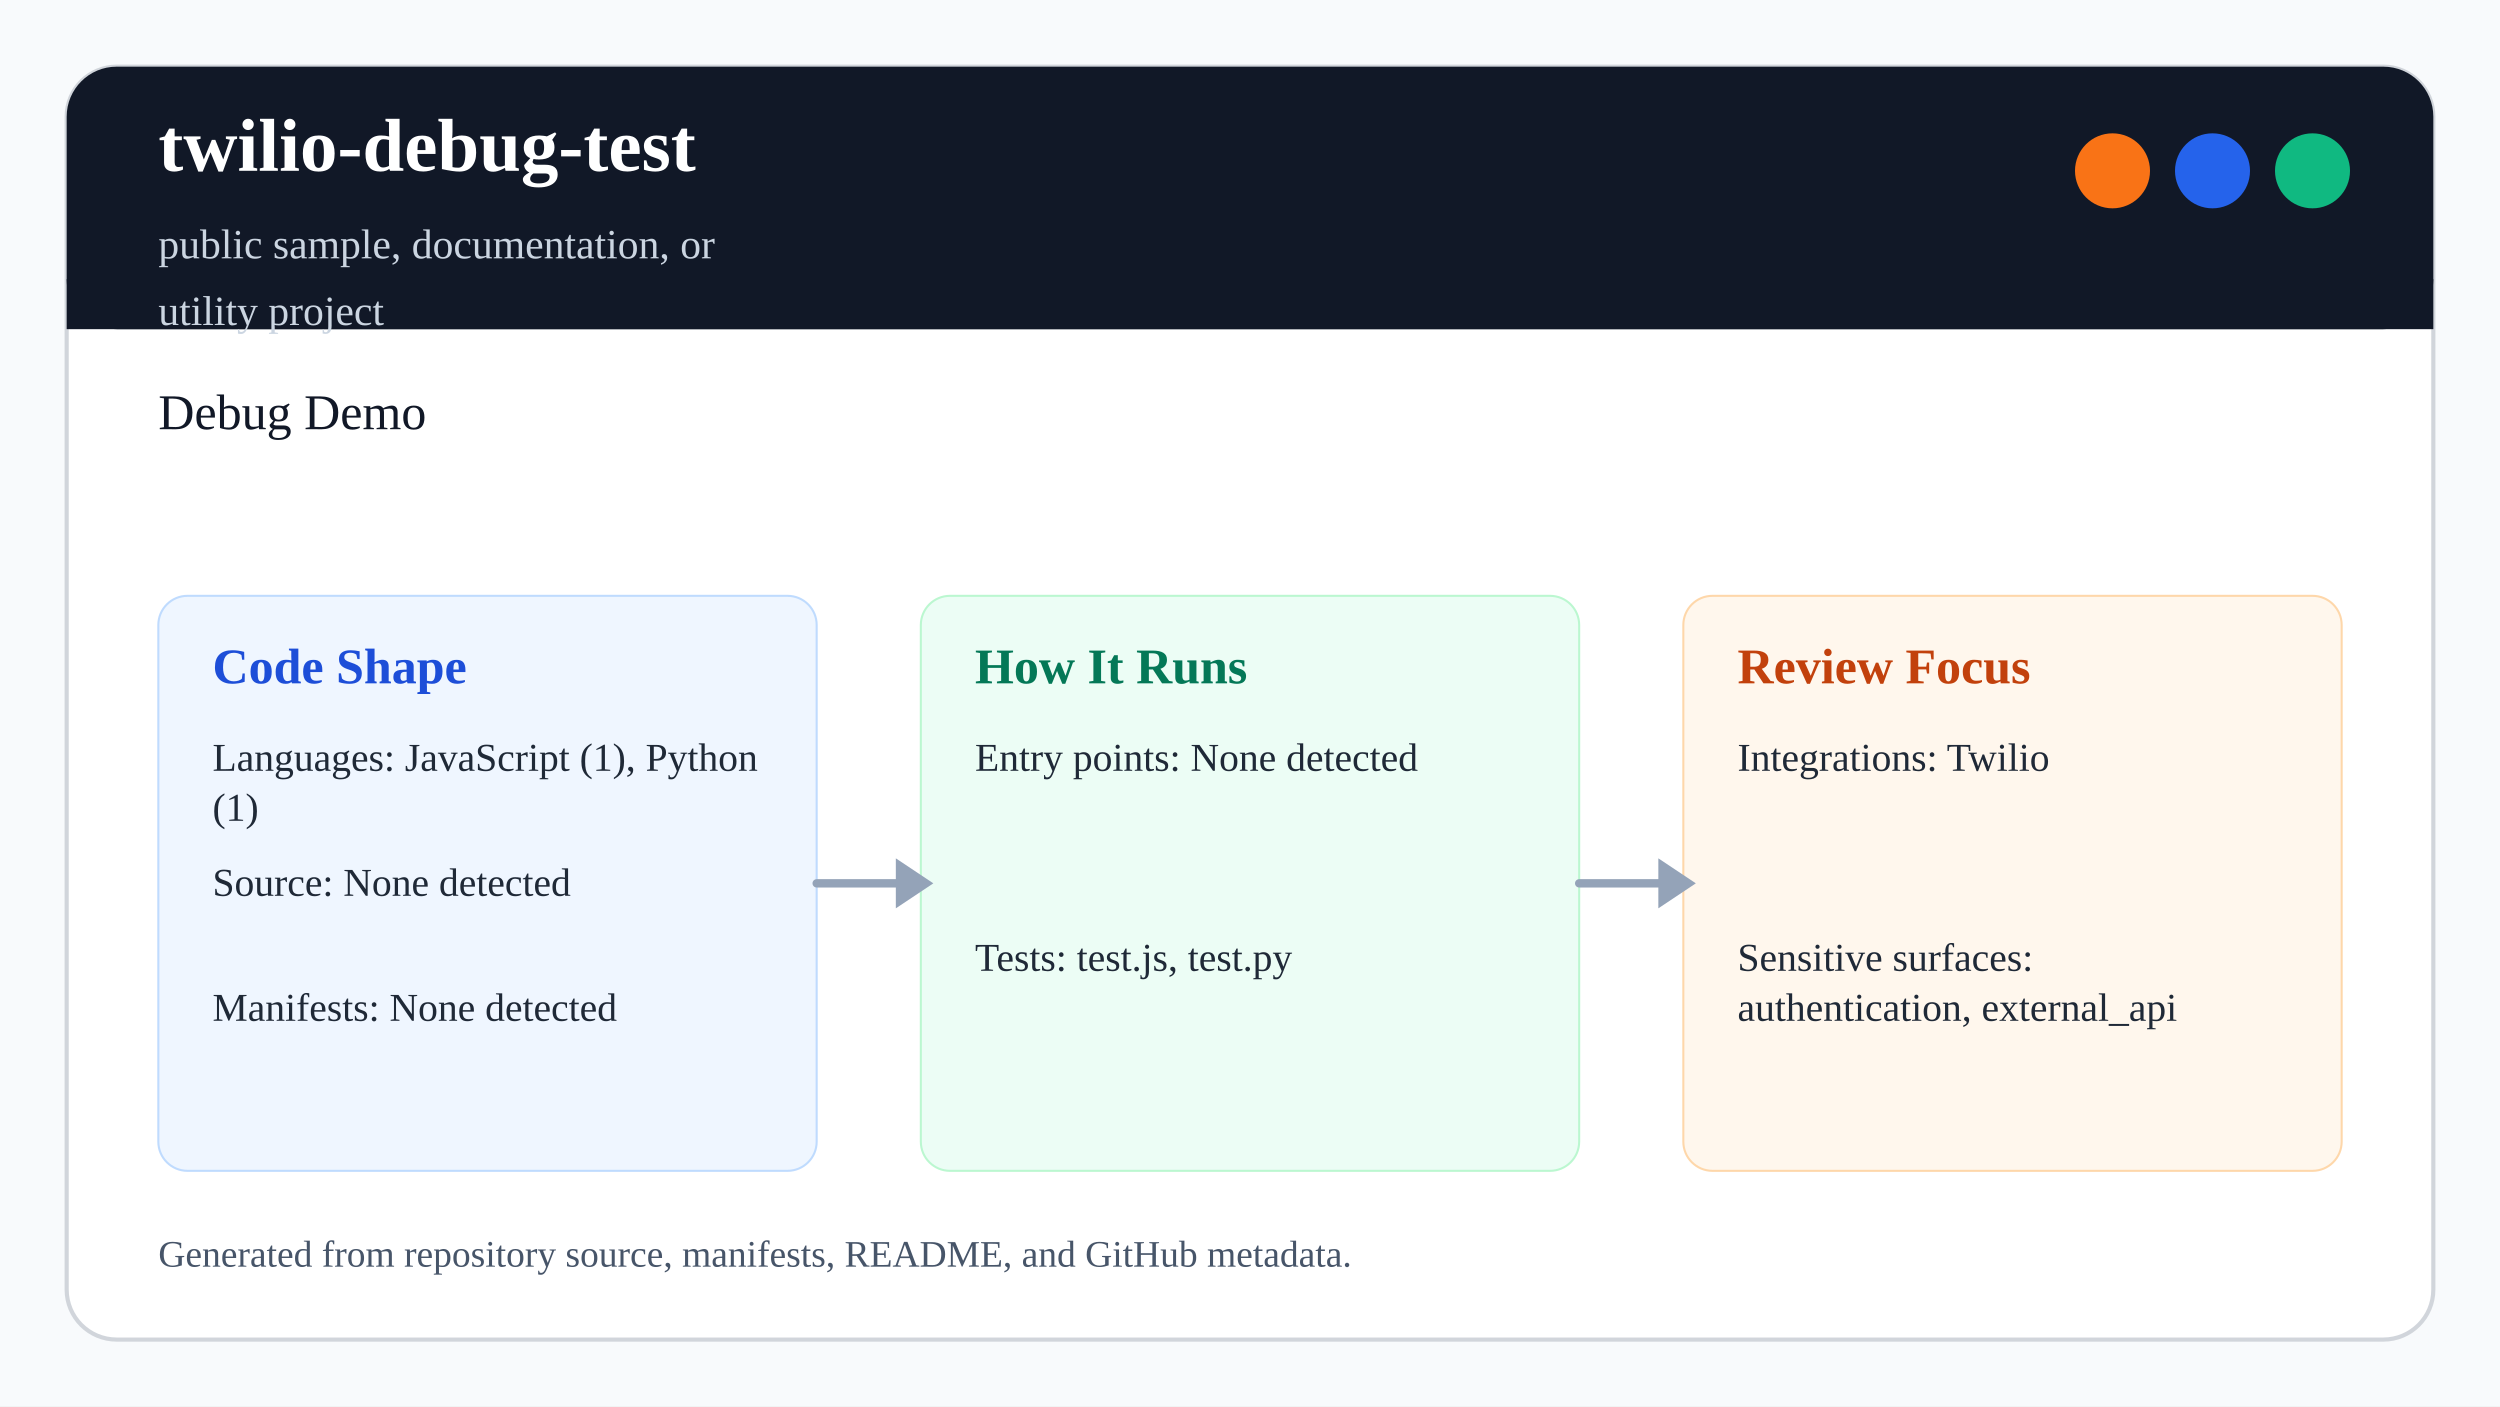
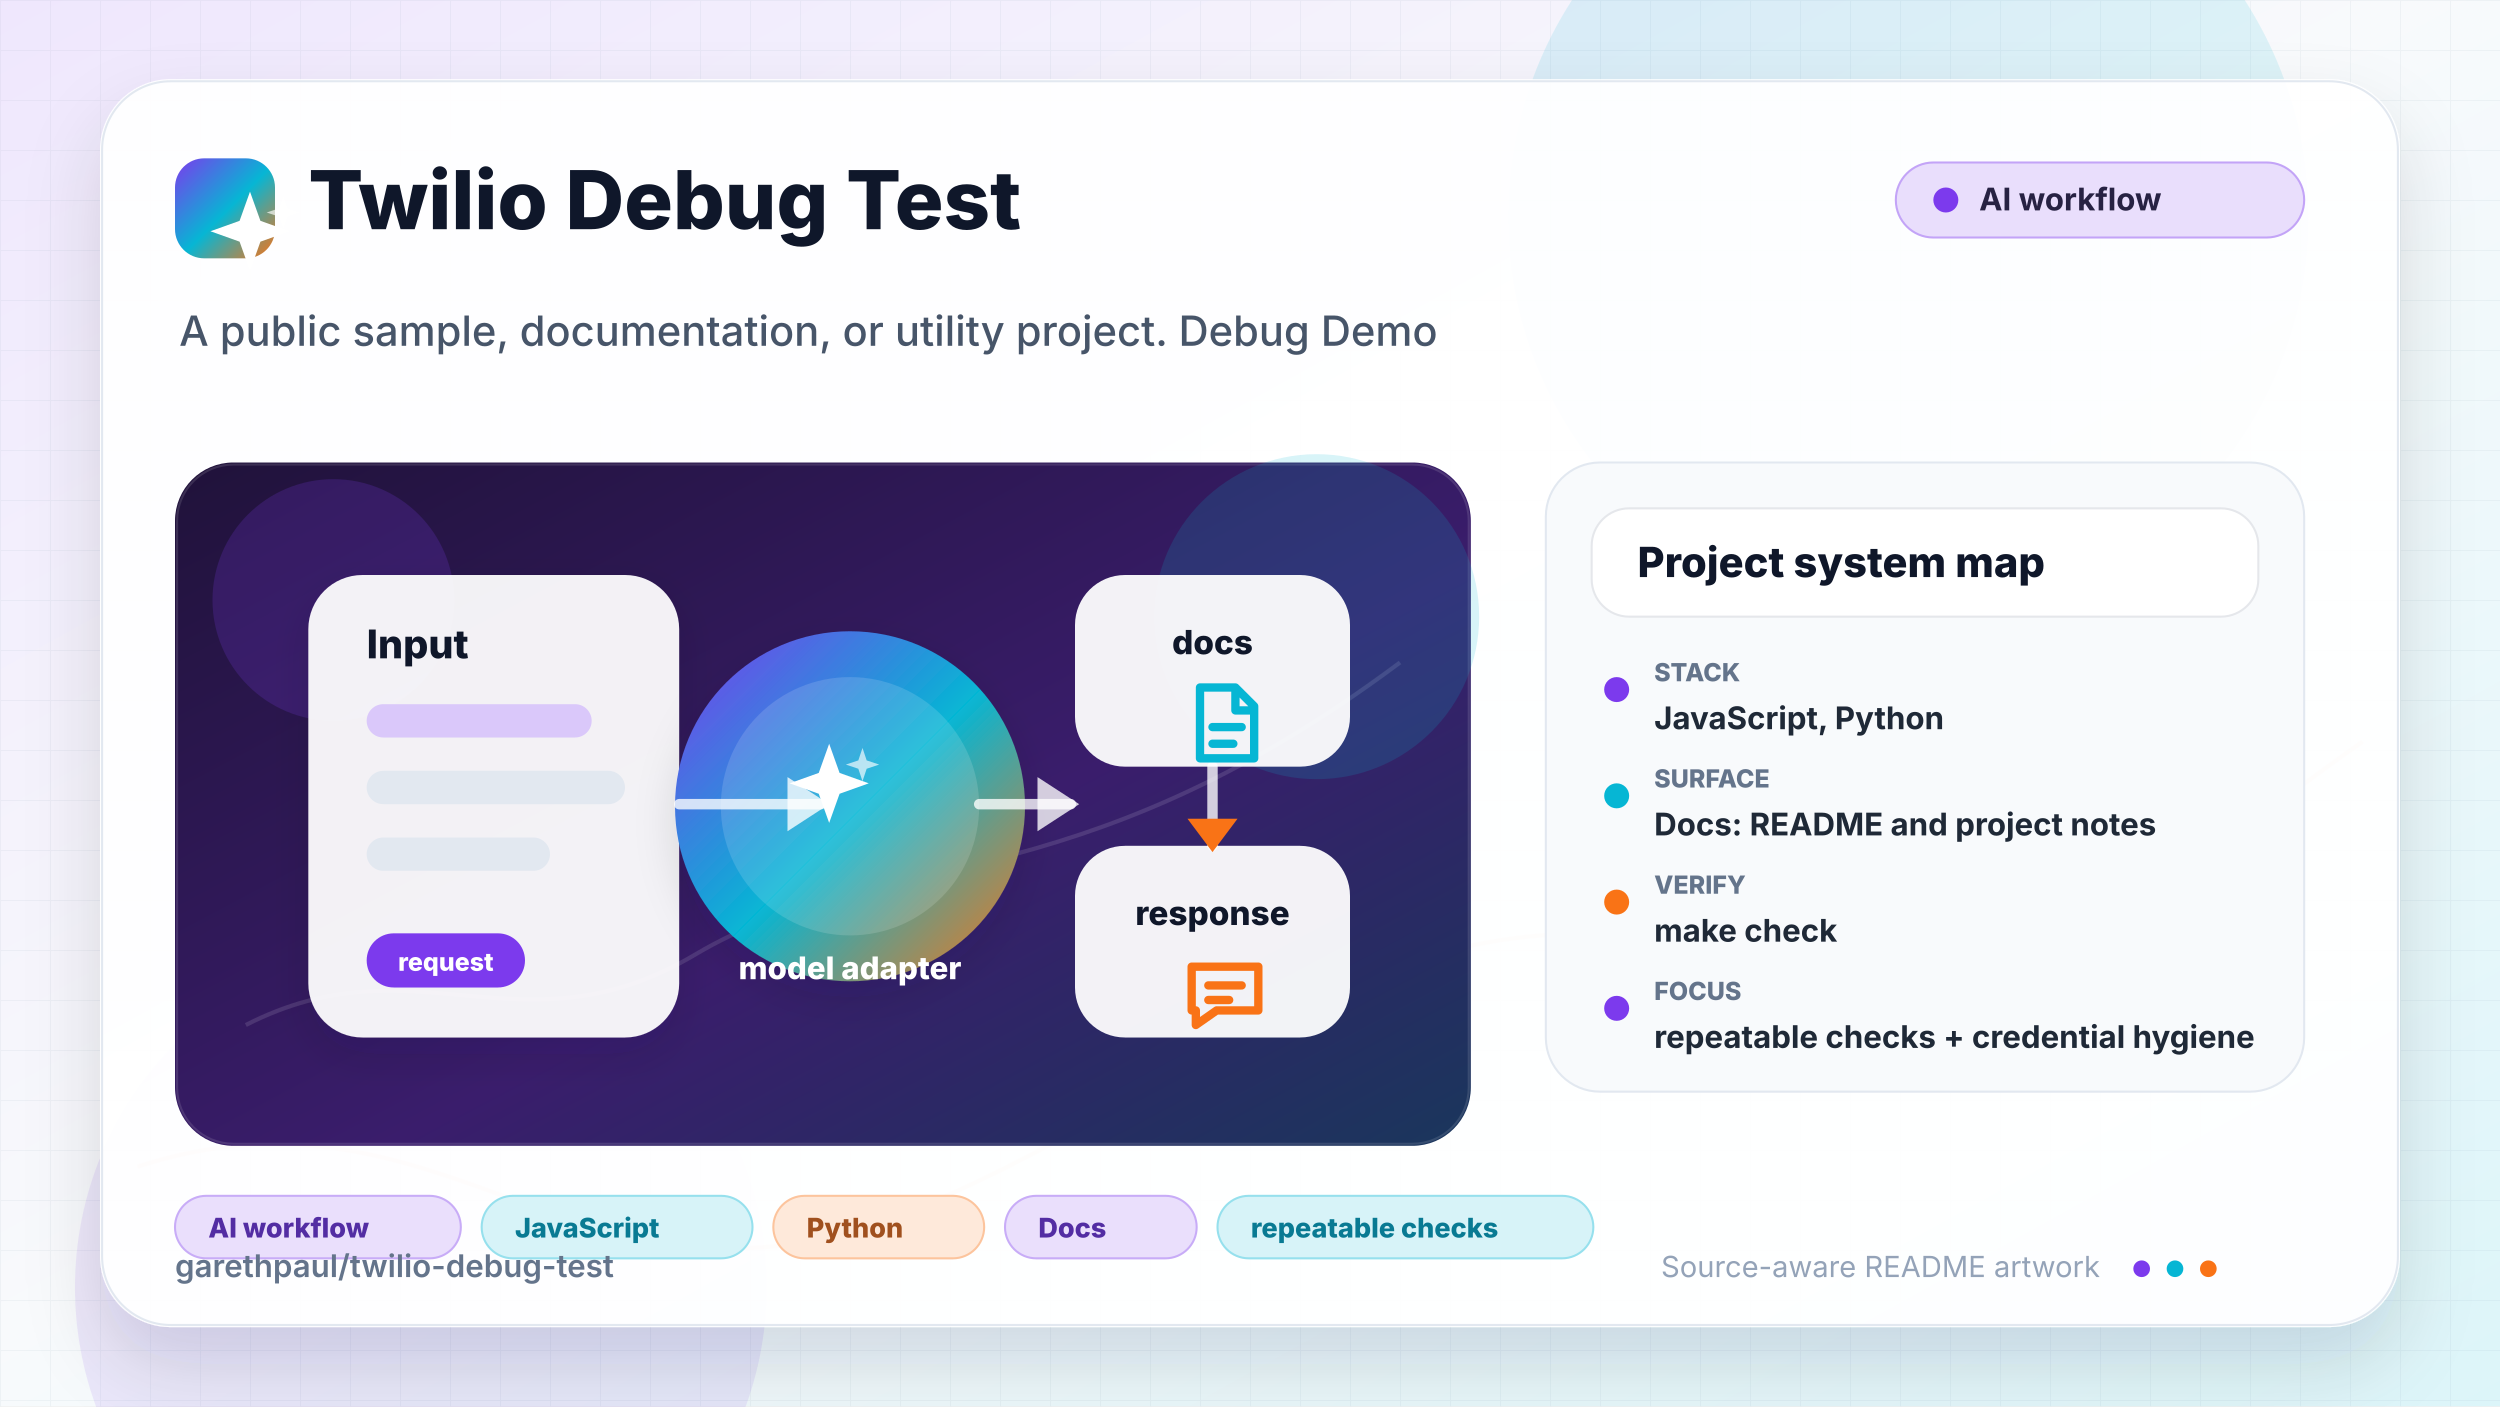
- <svg xmlns="http://www.w3.org/2000/svg" width="1200" height="675" viewBox="0 0 1200 675" role="img" aria-labelledby="title desc">
-   <rect width="1200" height="675" fill="#f8fafc" />
-   <rect x="32" y="32" width="1136" height="611" rx="24" fill="#ffffff" stroke="#d1d5db" stroke-width="2" />
-   <rect x="32" y="32" width="1136" height="126" rx="24" fill="#111827" />
-   <path d="M32 134h1136v24H32z" fill="#111827" />
-   <circle cx="1062" cy="82" r="18" fill="#2563eb" />
-   <circle cx="1110" cy="82" r="18" fill="#10b981" />
-   <circle cx="1014" cy="82" r="18" fill="#f97316" />
-   <text x="76" y="82" font-size="36" fill="#ffffff" font-weight="700">twilio-debug-test</text>
-   <text x="76" y="124" font-size="20" fill="#cbd5e1">public sample, documentation, or</text>
-   <text x="76" y="156" font-size="20" fill="#cbd5e1">utility project</text>
-   <text x="76" y="206" font-size="24" fill="#111827">Debug Demo</text>
-   <rect x="76" y="286" width="316" height="276" rx="14" fill="#eff6ff" stroke="#bfdbfe" />
-   <text x="102" y="328" font-size="24" font-weight="700" fill="#1d4ed8">Code Shape</text>
-   <text x="102" y="370" font-size="19" fill="#1f2937">Languages: JavaScript (1), Python</text>
-   <text x="102" y="394" font-size="19" fill="#1f2937">(1)</text>
-   <text x="102" y="430" font-size="19" fill="#1f2937">Source: None detected</text>
-   <text x="102" y="490" font-size="19" fill="#1f2937">Manifests: None detected</text>
-   <rect x="442" y="286" width="316" height="276" rx="14" fill="#ecfdf5" stroke="#bbf7d0" />
-   <text x="468" y="328" font-size="24" font-weight="700" fill="#047857">How It Runs</text>
-   <text x="468" y="370" font-size="19" fill="#1f2937">Entry points: None detected</text>
-   <text x="468" y="466" font-size="19" fill="#1f2937">Tests: test.js, test.py</text>
-   <rect x="808" y="286" width="316" height="276" rx="14" fill="#fff7ed" stroke="#fed7aa" />
-   <text x="834" y="328" font-size="24" font-weight="700" fill="#c2410c">Review Focus</text>
-   <text x="834" y="370" font-size="19" fill="#1f2937">Integrations: Twilio</text>
-   <text x="834" y="466" font-size="19" fill="#1f2937">Sensitive surfaces:</text>
-   <text x="834" y="490" font-size="19" fill="#1f2937">authentication, external_api</text>
-   <path d="M392 424h50" stroke="#94a3b8" stroke-width="4" stroke-linecap="round" />
-   <path d="M430 412l18 12-18 12z" fill="#94a3b8" />
-   <path d="M758 424h50" stroke="#94a3b8" stroke-width="4" stroke-linecap="round" />
-   <path d="M796 412l18 12-18 12z" fill="#94a3b8" />
-   <text x="76" y="608" font-size="18" fill="#475569">Generated from repository source, manifests, README, and GitHub metadata.</text>
+ <svg xmlns="http://www.w3.org/2000/svg" width="1200" height="675" viewBox="0 0 1200 675" role="img" aria-labelledby="p1m3gt9o-title p1m3gt9o-desc">
+   <defs>
+     <linearGradient id="p1m3gt9o-bg" x1="0" y1="0" x2="1" y2="1">
+       <stop offset="0%" stop-color="#efe7fd" />
+       <stop offset="48%" stop-color="#f8fafc" />
+       <stop offset="100%" stop-color="#dcf5f9" />
+     </linearGradient>
+     <linearGradient id="p1m3gt9o-stage" x1="0" y1="0" x2="1" y2="1">
+       <stop offset="0%" stop-color="#20123a" />
+       <stop offset="58%" stop-color="#3a1d6c" />
+       <stop offset="100%" stop-color="#1a365c" />
+     </linearGradient>
+     <linearGradient id="p1m3gt9o-accent" x1="0" y1="0" x2="1" y2="1">
+       <stop offset="0%" stop-color="#7c3aed" />
+       <stop offset="52%" stop-color="#06b6d4" />
+       <stop offset="100%" stop-color="#f97316" />
+     </linearGradient>
+     <linearGradient id="p1m3gt9o-soft" x1="0" y1="0" x2="1" y2="1">
+       <stop offset="0%" stop-color="#e0d0fb" />
+       <stop offset="100%" stop-color="#fee0cc" />
+     </linearGradient>
+     <filter id="p1m3gt9o-shadow" x="-20%" y="-20%" width="140%" height="150%">
+       <feDropShadow dx="0" dy="18" stdDeviation="18" flood-color="#0f172a" flood-opacity="0.14" />
+     </filter>
+     <filter id="p1m3gt9o-miniShadow" x="-20%" y="-20%" width="140%" height="150%">
+       <feDropShadow dx="0" dy="8" stdDeviation="10" flood-color="#0f172a" flood-opacity="0.12" />
+     </filter>
+     <pattern id="p1m3gt9o-grid" width="24" height="24" patternUnits="userSpaceOnUse">
+       <path d="M24 0H0v24" fill="none" stroke="#94a3b8" stroke-opacity="0.16" stroke-width="1" />
+     </pattern>
+     <style>
+       .label { font: 700 13px ui-sans-serif, system-ui, -apple-system, BlinkMacSystemFont, "Segoe UI", sans-serif; letter-spacing: 0; text-transform: uppercase; }
+       .body { font-family: ui-sans-serif, system-ui, -apple-system, BlinkMacSystemFont, "Segoe UI", sans-serif; letter-spacing: 0; }
+     </style>
+   </defs>
+   <rect width="1200" height="675" fill="url(#p1m3gt9o-bg)" />
+   <rect width="1200" height="675" fill="url(#p1m3gt9o-grid)" opacity="0.65" />
+   <circle cx="202" cy="618" r="166" fill="#7c3aed" opacity="0.10" />
+   <circle cx="916" cy="104" r="192" fill="#06b6d4" opacity="0.12" />
+   <path d="M66 560 C214 512 278 642 430 584 C576 528 676 408 838 462 C966 504 1034 426 1134 356" fill="none" stroke="#f97316" stroke-width="2" stroke-opacity="0.18" />
+   <rect x="48" y="38" width="1104" height="599" rx="34" fill="#ffffff" opacity="0.94" filter="url(#p1m3gt9o-shadow)" />
+   <rect x="49" y="39" width="1102" height="597" rx="33" fill="none" stroke="#e2e8f0" stroke-width="1" />
+   <g class="body">
+     <rect x="84" y="76" width="48" height="48" rx="14" fill="url(#p1m3gt9o-accent)" />
+     <path d="M22 2l5 14 14 5-14 5-5 14-5-14-14-5 14-5z" transform="translate(98 90)" fill="#ffffff" />
+     <path d="M38 4l2 6 6 2-6 2-2 6-2-6-6-2 6-2z" transform="translate(98 90)" fill="#ffffff" opacity="0.65" />
+     <text x="148" y="110" fill="#0f172a" font-size="39" font-weight="800">Twilio Debug Test</text>
+     <rect x="910" y="78" width="196" height="36" rx="18" fill="#e9defc" stroke="#c3a4f7" />
+     <circle cx="934" cy="96" r="6" fill="#7c3aed" />
+     <text x="950" y="101" fill="#272243" font-size="15" font-weight="700">AI workflow</text>
+     <text x="86" y="166" fill="#475569" font-size="20" font-weight="500">A public sample, documentation, or utility project. Debug Demo</text>
+   </g>
+   <g transform="translate(84 222)">
+     <rect x="0" y="0" width="622" height="328" rx="28" fill="url(#p1m3gt9o-stage)" />
+     <rect x="1" y="1" width="620" height="326" rx="27" fill="none" stroke="#ffffff" stroke-opacity="0.12" />
+     <path d="M34 270 C116 228 166 286 250 236 C338 184 430 214 588 96" fill="none" stroke="#ffffff" stroke-opacity="0.12" stroke-width="2" />
+     <circle cx="76" cy="66" r="58" fill="#7c3aed" opacity="0.20" />
+     <circle cx="548" cy="74" r="78" fill="#06b6d4" opacity="0.16" />
+     <g class="body">
+       <rect x="64" y="54" width="178" height="222" rx="26" fill="#ffffff" opacity="0.94" filter="url(#p1m3gt9o-miniShadow)" />
+       <text x="92" y="94" fill="#0f172a" font-size="19" font-weight="800">Input</text>
+       <rect x="92" y="116" width="108" height="16" rx="8" fill="#dac8fa" />
+       <rect x="92" y="148" width="124" height="16" rx="8" fill="#e2e8f0" />
+       <rect x="92" y="180" width="88" height="16" rx="8" fill="#e2e8f0" />
+       <rect x="92" y="226" width="76" height="26" rx="13" fill="#7c3aed" />
+       <text x="130" y="244" fill="#ffffff" font-size="12" font-weight="800" text-anchor="middle">request</text>
+       <circle cx="324" cy="165" r="84" fill="url(#p1m3gt9o-accent)" filter="url(#p1m3gt9o-miniShadow)" />
+       <circle cx="324" cy="165" r="62" fill="#ffffff" opacity="0.14" />
+       <path d="M22 2l5 14 14 5-14 5-5 14-5-14-14-5 14-5z" transform="translate(292 133)" fill="#ffffff" />
+       <path d="M38 4l2 6 6 2-6 2-2 6-2-6-6-2 6-2z" transform="translate(292 133)" fill="#ffffff" opacity="0.65" />
+       <text x="324" y="248" fill="#ffffff" font-size="15" font-weight="800" text-anchor="middle">model adapter</text>
+       <rect x="432" y="54" width="132" height="92" rx="24" fill="#ffffff" opacity="0.94" />
+       <rect x="432" y="184" width="132" height="92" rx="24" fill="#ffffff" opacity="0.94" />
+       <text x="498" y="92" fill="#0f172a" font-size="16" font-weight="800" text-anchor="middle">docs</text>
+       <text x="498" y="222" fill="#0f172a" font-size="16" font-weight="800" text-anchor="middle">response</text>
+       <path d="M242 164h68 M386 164h44 M498 146v38" stroke="#ffffff" stroke-width="5" stroke-linecap="round" opacity="0.78" />
+       <path d="M294 151l20 13-20 13 M414 151l20 13-20 13" fill="#ffffff" opacity="0.78" />
+       <path d="M486 171l12 16 12-16" fill="#f97316" />
+       <path d="M10 4h17l9 9v25H10z M27 4v11h9 M16 23h14 M16 31h10" transform="translate(482 104)" stroke="#06b6d4" stroke-width="4" stroke-linecap="round" stroke-linejoin="round" fill="none" />
+       <path d="M6 10h32v21H18L8 38v-7H6z" transform="translate(482 232)" stroke="#f97316" stroke-width="4" stroke-linecap="round" stroke-linejoin="round" fill="none" />
+       <path d="M14 19h16 M14 26h10" transform="translate(482 232)" stroke="#f97316" stroke-width="4" stroke-linecap="round" stroke-linejoin="round" fill="none" />
+     </g>
+   </g>
+   <g class="body" transform="translate(742 222)">
+     <rect x="0" y="0" width="364" height="302" rx="26" fill="#f8fafc" stroke="#e2e8f0" />
+     <rect x="22" y="22" width="320" height="52" rx="18" fill="#ffffff" stroke="#e5e7eb" />
+     <text x="44" y="55" fill="#0f172a" font-size="20" font-weight="800">Project system map</text>
+     <g transform="translate(24 94)">
+       <circle cx="10" cy="15" r="6" fill="#7c3aed" />
+       <text x="28" y="11" fill="#64748b" font-size="12" font-weight="800">STACK</text>
+       <text x="28" y="34" fill="#1f2937" font-size="15" font-weight="650">JavaScript, Python</text>
+     </g>
+     <g transform="translate(24 145)">
+       <circle cx="10" cy="15" r="6" fill="#06b6d4" />
+       <text x="28" y="11" fill="#64748b" font-size="12" font-weight="800">SURFACE</text>
+       <text x="28" y="34" fill="#1f2937" font-size="15" font-weight="650">Docs: README and project notes</text>
+     </g>
+     <g transform="translate(24 196)">
+       <circle cx="10" cy="15" r="6" fill="#f97316" />
+       <text x="28" y="11" fill="#64748b" font-size="12" font-weight="800">VERIFY</text>
+       <text x="28" y="34" fill="#1f2937" font-size="15" font-weight="650">make check</text>
+     </g>
+     <g transform="translate(24 247)">
+       <circle cx="10" cy="15" r="6" fill="#7c3aed" />
+       <text x="28" y="11" fill="#64748b" font-size="12" font-weight="800">FOCUS</text>
+       <text x="28" y="34" fill="#1f2937" font-size="15" font-weight="650">repeatable checks + credential hygiene</text>
+     </g>
+   </g>
+   <g class="body">
+     <rect x="84" y="574" width="137.2" height="30" rx="15" fill="#eadffc" stroke="#c8acf7" />
+     <text x="100" y="594" fill="#532da3" font-size="13" font-weight="800">AI workflow</text>
+     <rect x="231.2" y="574" width="130" height="30" rx="15" fill="#d7f3f8" stroke="#96e0ed" />
+     <text x="247.2" y="594" fill="#097a93" font-size="13" font-weight="800">JavaScript</text>
+     <rect x="371.2" y="574" width="101.2" height="30" rx="15" fill="#fee9da" stroke="#fcc49d" />
+     <text x="387.2" y="594" fill="#a0501e" font-size="13" font-weight="800">Python</text>
+     <rect x="482.4" y="574" width="92" height="30" rx="15" fill="#eadffc" stroke="#c8acf7" />
+     <text x="498.4" y="594" fill="#532da3" font-size="13" font-weight="800">Docs</text>
+     <rect x="584.4" y="574" width="180.4" height="30" rx="15" fill="#d7f3f8" stroke="#96e0ed" />
+     <text x="600.4" y="594" fill="#097a93" font-size="13" font-weight="800">repeatable checks</text>
+   </g>
+   <g class="body">
+     <text x="84" y="613" fill="#64748b" font-size="15" font-weight="600">garethpaul/twilio-debug-test</text>
+     <text x="1008" y="613" fill="#94a3b8" font-size="14" text-anchor="end">Source-aware README artwork</text>
+     <circle cx="1028" cy="609" r="4" fill="#7c3aed" />
+     <circle cx="1044" cy="609" r="4" fill="#06b6d4" />
+     <circle cx="1060" cy="609" r="4" fill="#f97316" />
+   </g>
</svg>
